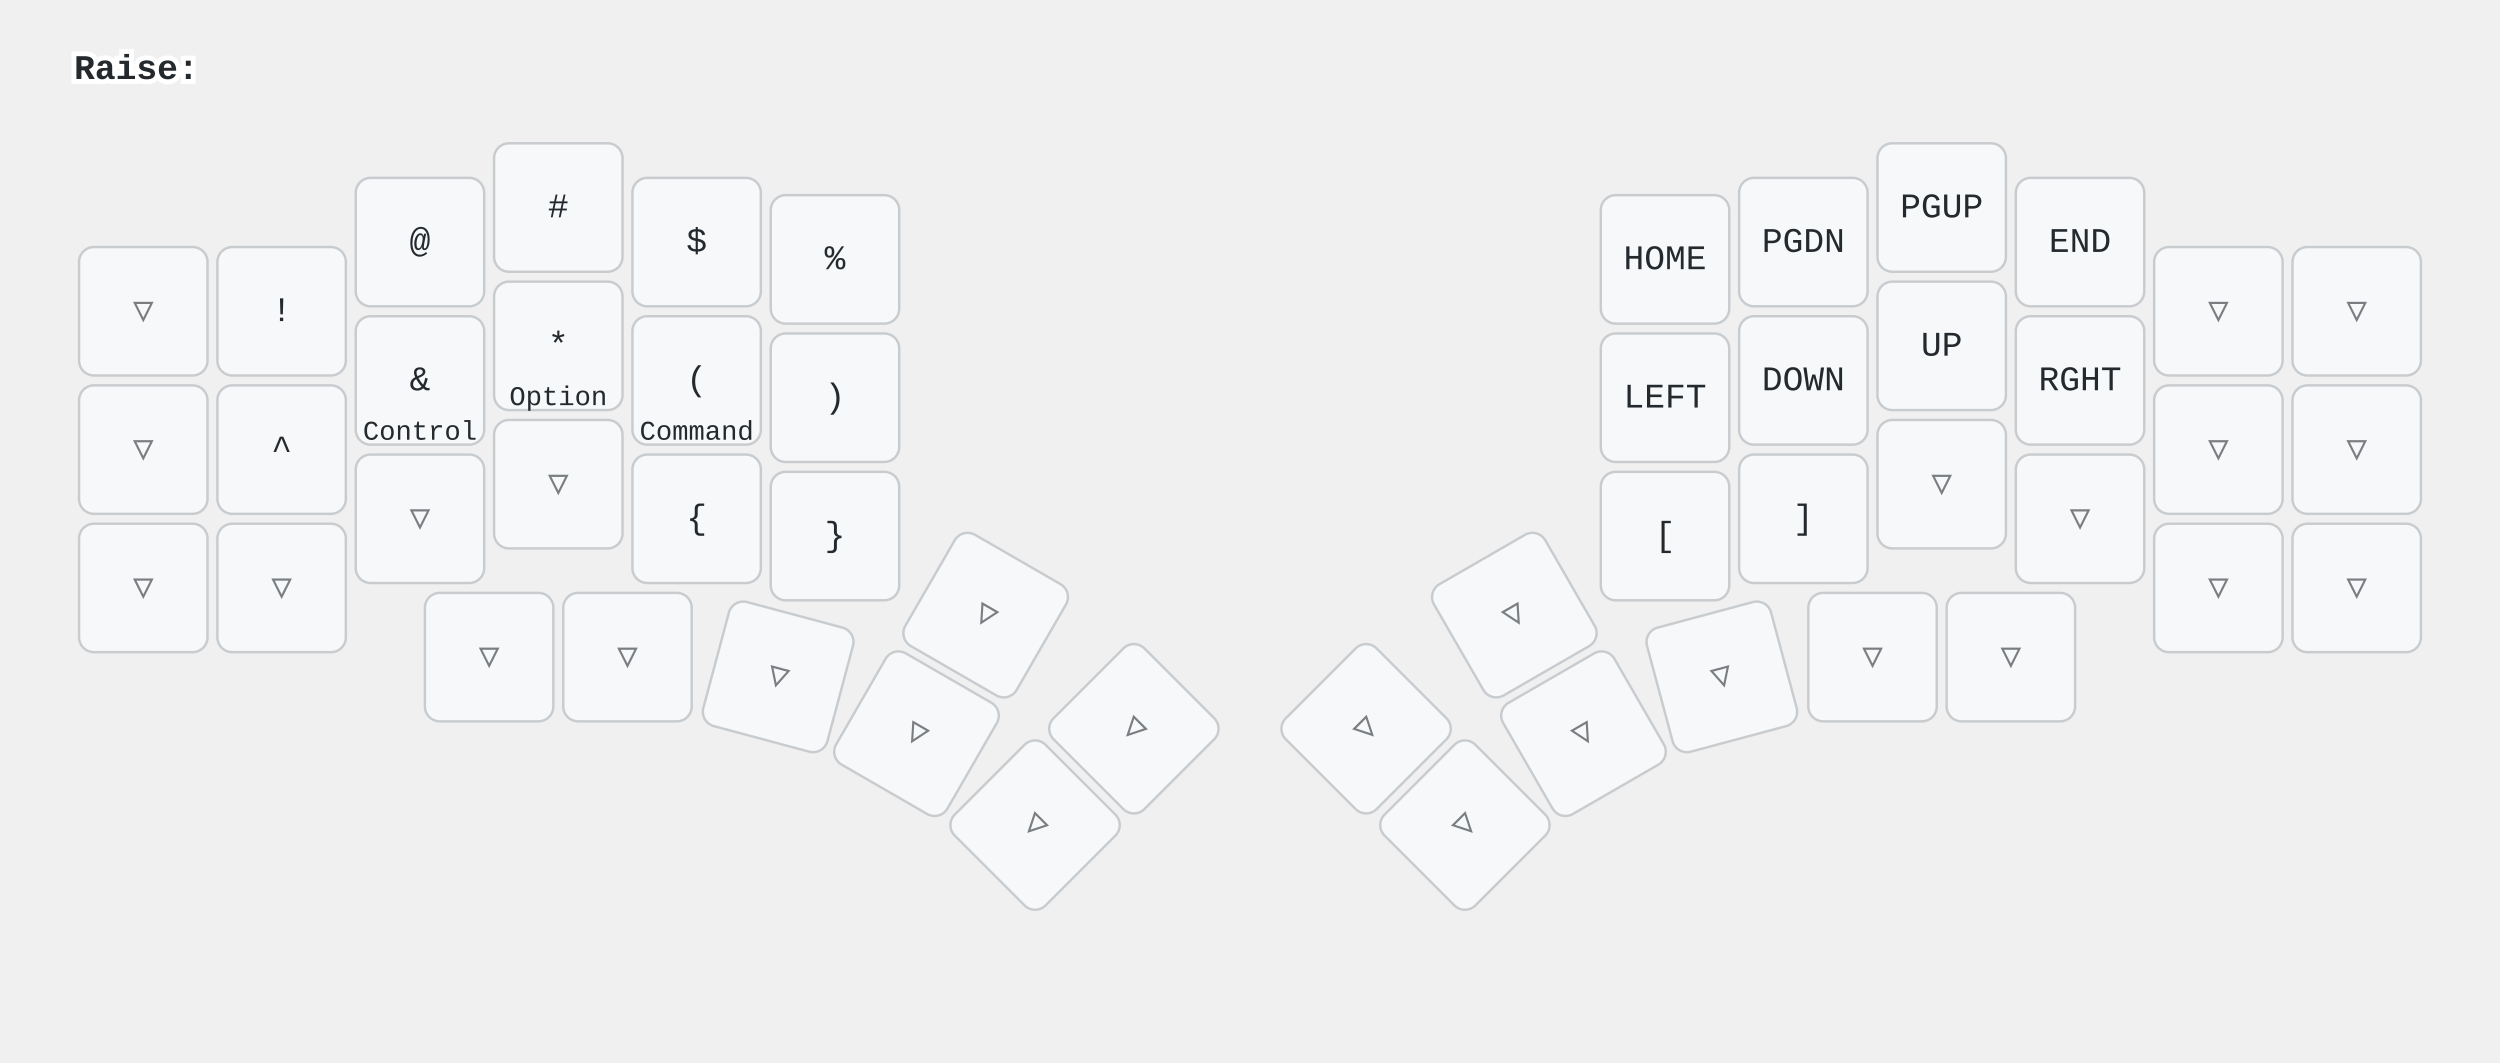
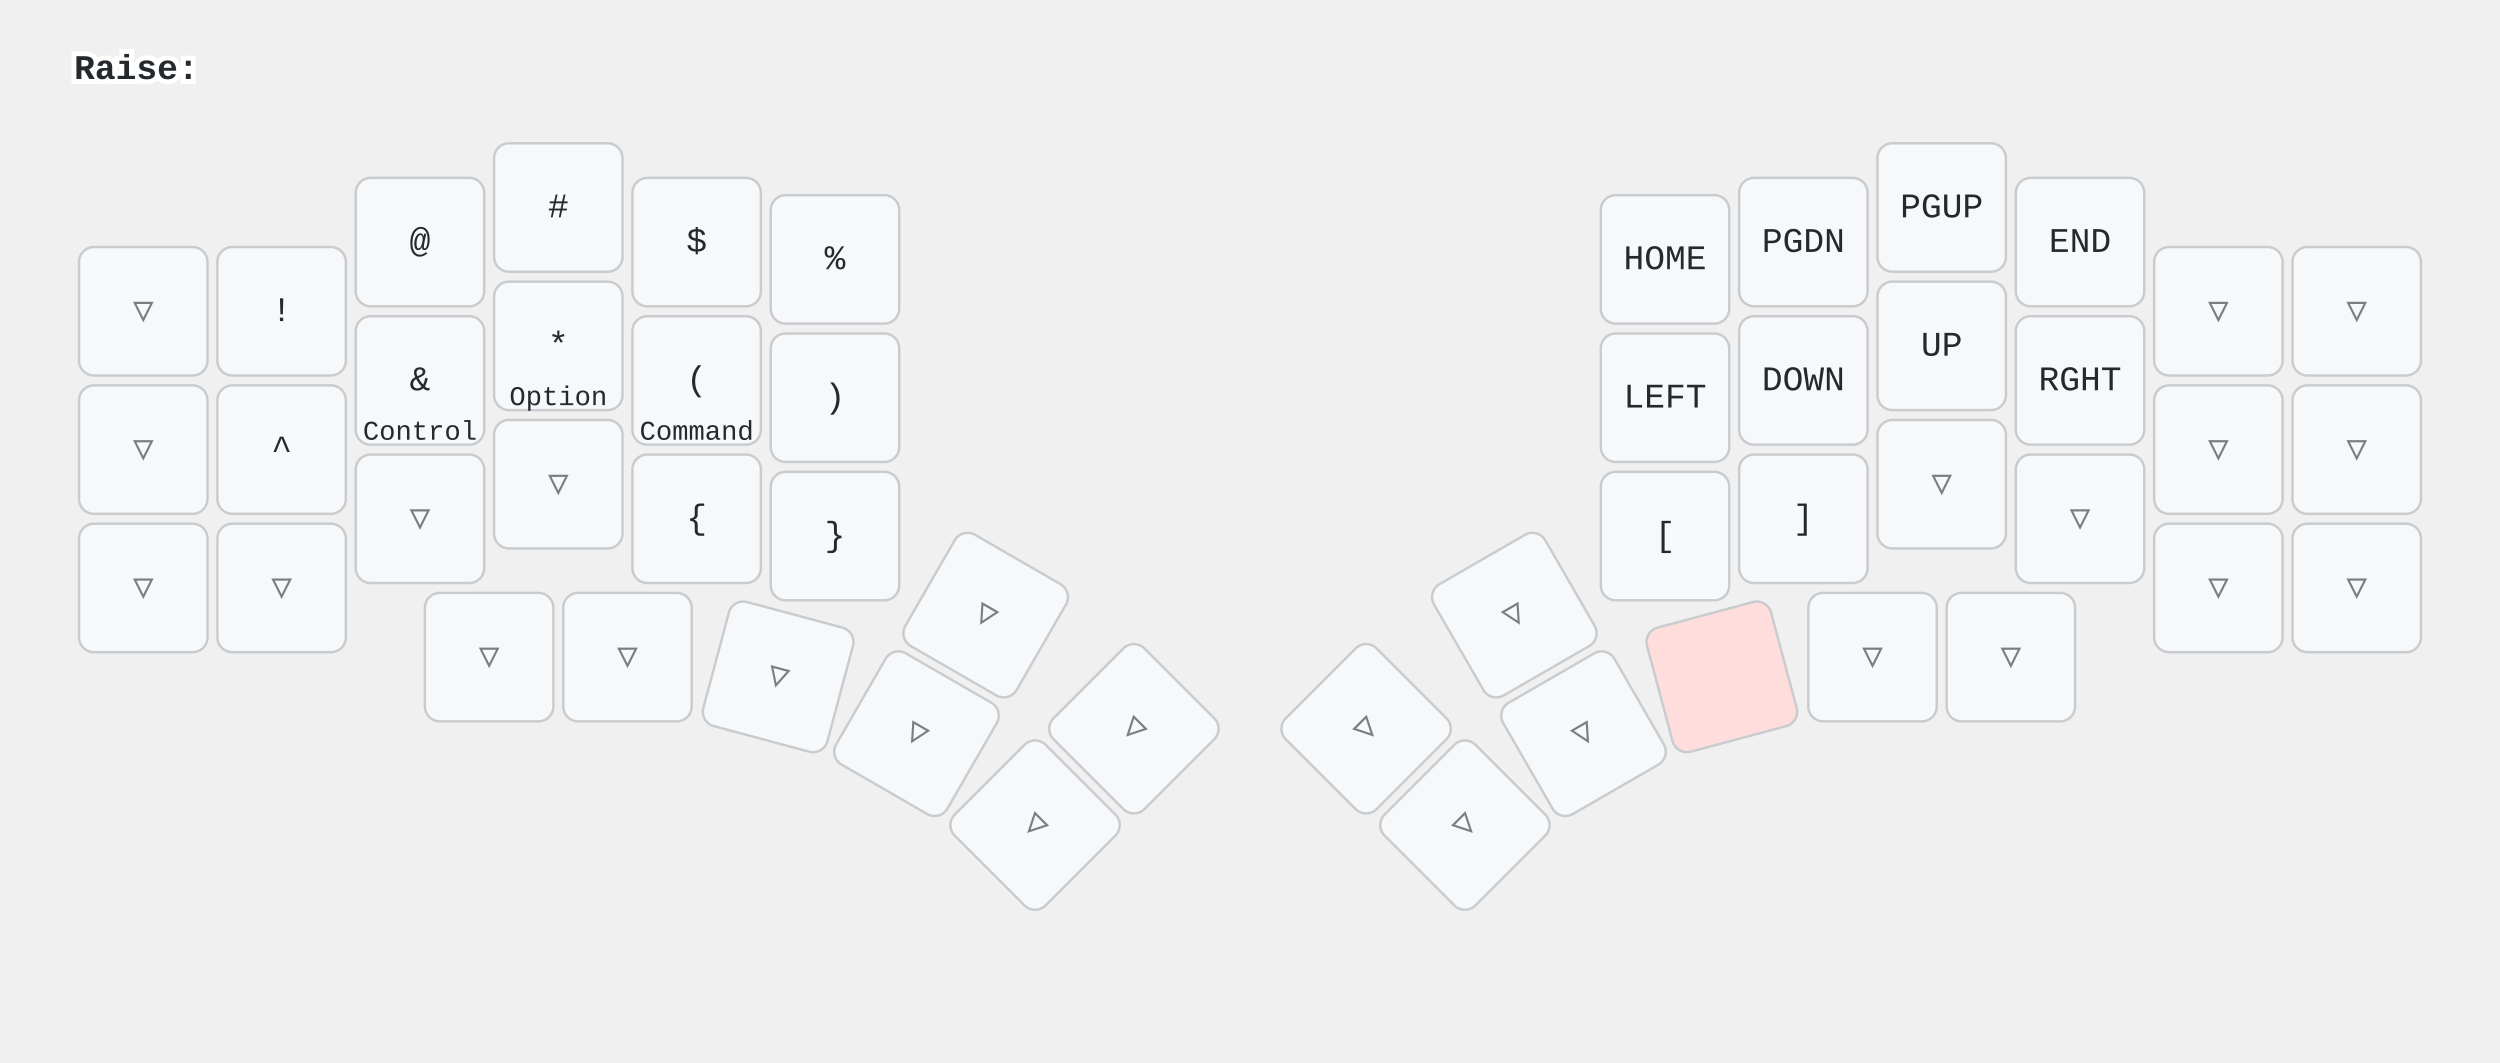
<svg xmlns="http://www.w3.org/2000/svg" width="1012" height="430" viewBox="0 0 1012 430" class="keymap">
  <style>/* inherit to force styles through use tags */
svg path {
    fill: inherit;
}

/* font and background color specifications */
svg.keymap {
    font-family: SFMono-Regular,Consolas,Liberation Mono,Menlo,monospace;
    font-size: 14px;
    font-kerning: normal;
    text-rendering: optimizeLegibility;
    fill: #24292e;
}

/* default key styling */
rect.key {
    fill: #f6f8fa;
}

rect.key, rect.combo {
    stroke: #c9cccf;
    stroke-width: 1;
}

/* default key side styling, only used is draw_key_sides is set */
rect.side {
    filter: brightness(90%);
}

/* color accent for combo boxes */
rect.combo, rect.combo-separate {
    fill: #cdf;
}

/* color accent for held keys */
rect.held, rect.combo.held {
    fill: #fdd;
}

/* color accent for ghost (optional) keys */
rect.ghost, rect.combo.ghost {
    stroke-dasharray: 4, 4;
    stroke-width: 2;
}

text {
    text-anchor: middle;
    dominant-baseline: middle;
}

/* styling for layer labels */
text.label {
    font-weight: bold;
    text-anchor: start;
    stroke: white;
    stroke-width: 4;
    paint-order: stroke;
}

/* styling for optional footer */
text.footer {
    text-anchor: end;
    dominant-baseline: auto;
    stroke: white;
    stroke-width: 4;
    paint-order: stroke;
}

/* styling for combo tap, and key non-tap label text */
text.combo, text.hold, text.shifted, text.left, text.right {
    font-size: 11px;
}

text.hold {
    text-anchor: middle;
    dominant-baseline: auto;
}

text.shifted {
    text-anchor: middle;
    dominant-baseline: hanging;
}

text.left {
    text-anchor: start;
}

text.right {
    text-anchor: end;
}

text.layer-activator {
    text-decoration: underline;
}

/* styling for hold/shifted label text in combo box */
text.combo.hold, text.combo.shifted, text.combo.left, text.combo.right {
    font-size: 8px;
}

/* lighter symbol for transparent keys */
text.trans {
    fill: #7b7e81;
}

/* styling for combo dendrons */
path.combo {
    stroke-width: 1;
    stroke: gray;
    fill: none;
}

/* Start Tabler Icons Cleanup */
/* cannot use height/width with glyphs */
.icon-tabler &gt; path {
    fill: inherit;
    stroke: inherit;
    stroke-width: 2;
}
/* hide tabler's default box */
.icon-tabler &gt; path[stroke="none"][fill="none"] {
    visibility: hidden;
}
/* End Tabler Icons Cleanup */
</style>
  <g transform="translate(30, 0)" class="layer-Raise">
    <text x="0" y="28" class="label" id="Raise">Raise:</text>
    <g transform="translate(0, 56)">
      <g transform="translate(28, 70)" class="key trans keypos-0">
        <rect rx="6" ry="6" x="-26" y="-26" width="52" height="52" class="key trans" />
        <text x="0" y="0" class="key trans tap">▽</text>
      </g>
      <g transform="translate(84, 70)" class="key keypos-1">
        <rect rx="6" ry="6" x="-26" y="-26" width="52" height="52" class="key" />
        <text x="0" y="0" class="key tap">!</text>
      </g>
      <g transform="translate(140, 42)" class="key keypos-2">
        <rect rx="6" ry="6" x="-26" y="-26" width="52" height="52" class="key" />
        <text x="0" y="0" class="key tap">@</text>
      </g>
      <g transform="translate(196, 28)" class="key keypos-3">
        <rect rx="6" ry="6" x="-26" y="-26" width="52" height="52" class="key" />
        <text x="0" y="0" class="key tap">#</text>
      </g>
      <g transform="translate(252, 42)" class="key keypos-4">
        <rect rx="6" ry="6" x="-26" y="-26" width="52" height="52" class="key" />
        <text x="0" y="0" class="key tap">$</text>
      </g>
      <g transform="translate(308, 49)" class="key keypos-5">
        <rect rx="6" ry="6" x="-26" y="-26" width="52" height="52" class="key" />
        <text x="0" y="0" class="key tap">%</text>
      </g>
      <g transform="translate(644, 49)" class="key keypos-6">
        <rect rx="6" ry="6" x="-26" y="-26" width="52" height="52" class="key" />
        <text x="0" y="0" class="key tap">HOME</text>
      </g>
      <g transform="translate(700, 42)" class="key keypos-7">
        <rect rx="6" ry="6" x="-26" y="-26" width="52" height="52" class="key" />
        <text x="0" y="0" class="key tap">PGDN</text>
      </g>
      <g transform="translate(756, 28)" class="key keypos-8">
        <rect rx="6" ry="6" x="-26" y="-26" width="52" height="52" class="key" />
        <text x="0" y="0" class="key tap">PGUP</text>
      </g>
      <g transform="translate(812, 42)" class="key keypos-9">
        <rect rx="6" ry="6" x="-26" y="-26" width="52" height="52" class="key" />
        <text x="0" y="0" class="key tap">END</text>
      </g>
      <g transform="translate(868, 70)" class="key trans keypos-10">
        <rect rx="6" ry="6" x="-26" y="-26" width="52" height="52" class="key trans" />
        <text x="0" y="0" class="key trans tap">▽</text>
      </g>
      <g transform="translate(924, 70)" class="key trans keypos-11">
        <rect rx="6" ry="6" x="-26" y="-26" width="52" height="52" class="key trans" />
        <text x="0" y="0" class="key trans tap">▽</text>
      </g>
      <g transform="translate(28, 126)" class="key trans keypos-12">
        <rect rx="6" ry="6" x="-26" y="-26" width="52" height="52" class="key trans" />
        <text x="0" y="0" class="key trans tap">▽</text>
      </g>
      <g transform="translate(84, 126)" class="key keypos-13">
        <rect rx="6" ry="6" x="-26" y="-26" width="52" height="52" class="key" />
        <text x="0" y="0" class="key tap">^</text>
      </g>
      <g transform="translate(140, 98)" class="key keypos-14">
        <rect rx="6" ry="6" x="-26" y="-26" width="52" height="52" class="key" />
        <text x="0" y="0" class="key tap">&amp;</text>
        <text x="0" y="24" class="key hold">Control</text>
      </g>
      <g transform="translate(196, 84)" class="key keypos-15">
        <rect rx="6" ry="6" x="-26" y="-26" width="52" height="52" class="key" />
        <text x="0" y="0" class="key tap">*</text>
        <text x="0" y="24" class="key hold">Option</text>
      </g>
      <g transform="translate(252, 98)" class="key keypos-16">
        <rect rx="6" ry="6" x="-26" y="-26" width="52" height="52" class="key" />
        <text x="0" y="0" class="key tap">(</text>
        <text x="0" y="24" class="key hold">Command</text>
      </g>
      <g transform="translate(308, 105)" class="key keypos-17">
        <rect rx="6" ry="6" x="-26" y="-26" width="52" height="52" class="key" />
        <text x="0" y="0" class="key tap">)</text>
      </g>
      <g transform="translate(644, 105)" class="key keypos-18">
        <rect rx="6" ry="6" x="-26" y="-26" width="52" height="52" class="key" />
        <text x="0" y="0" class="key tap">LEFT</text>
      </g>
      <g transform="translate(700, 98)" class="key keypos-19">
        <rect rx="6" ry="6" x="-26" y="-26" width="52" height="52" class="key" />
        <text x="0" y="0" class="key tap">DOWN</text>
      </g>
      <g transform="translate(756, 84)" class="key keypos-20">
        <rect rx="6" ry="6" x="-26" y="-26" width="52" height="52" class="key" />
        <text x="0" y="0" class="key tap">UP</text>
      </g>
      <g transform="translate(812, 98)" class="key keypos-21">
        <rect rx="6" ry="6" x="-26" y="-26" width="52" height="52" class="key" />
        <text x="0" y="0" class="key tap">RGHT</text>
      </g>
      <g transform="translate(868, 126)" class="key trans keypos-22">
        <rect rx="6" ry="6" x="-26" y="-26" width="52" height="52" class="key trans" />
        <text x="0" y="0" class="key trans tap">▽</text>
      </g>
      <g transform="translate(924, 126)" class="key trans keypos-23">
        <rect rx="6" ry="6" x="-26" y="-26" width="52" height="52" class="key trans" />
        <text x="0" y="0" class="key trans tap">▽</text>
      </g>
      <g transform="translate(28, 182)" class="key trans keypos-24">
        <rect rx="6" ry="6" x="-26" y="-26" width="52" height="52" class="key trans" />
        <text x="0" y="0" class="key trans tap">▽</text>
      </g>
      <g transform="translate(84, 182)" class="key trans keypos-25">
        <rect rx="6" ry="6" x="-26" y="-26" width="52" height="52" class="key trans" />
        <text x="0" y="0" class="key trans tap">▽</text>
      </g>
      <g transform="translate(140, 154)" class="key trans keypos-26">
        <rect rx="6" ry="6" x="-26" y="-26" width="52" height="52" class="key trans" />
        <text x="0" y="0" class="key trans tap">▽</text>
      </g>
      <g transform="translate(196, 140)" class="key trans keypos-27">
        <rect rx="6" ry="6" x="-26" y="-26" width="52" height="52" class="key trans" />
        <text x="0" y="0" class="key trans tap">▽</text>
      </g>
      <g transform="translate(252, 154)" class="key keypos-28">
        <rect rx="6" ry="6" x="-26" y="-26" width="52" height="52" class="key" />
        <text x="0" y="0" class="key tap">{</text>
      </g>
      <g transform="translate(308, 161)" class="key keypos-29">
        <rect rx="6" ry="6" x="-26" y="-26" width="52" height="52" class="key" />
        <text x="0" y="0" class="key tap">}</text>
      </g>
      <g transform="translate(369, 193) rotate(30.0)" class="key trans keypos-30">
        <rect rx="6" ry="6" x="-26" y="-26" width="52" height="52" class="key trans" />
        <text x="0" y="0" class="key trans tap">▽</text>
      </g>
      <g transform="translate(429, 239) rotate(45.0)" class="key trans keypos-31">
        <rect rx="6" ry="6" x="-26" y="-26" width="52" height="52" class="key trans" />
        <text x="0" y="0" class="key trans tap">▽</text>
      </g>
      <g transform="translate(523, 239) rotate(-45.0)" class="key trans keypos-32">
        <rect rx="6" ry="6" x="-26" y="-26" width="52" height="52" class="key trans" />
        <text x="0" y="0" class="key trans tap">▽</text>
      </g>
      <g transform="translate(583, 193) rotate(-30.0)" class="key trans keypos-33">
        <rect rx="6" ry="6" x="-26" y="-26" width="52" height="52" class="key trans" />
        <text x="0" y="0" class="key trans tap">▽</text>
      </g>
      <g transform="translate(644, 161)" class="key keypos-34">
        <rect rx="6" ry="6" x="-26" y="-26" width="52" height="52" class="key" />
        <text x="0" y="0" class="key tap">[</text>
      </g>
      <g transform="translate(700, 154)" class="key keypos-35">
        <rect rx="6" ry="6" x="-26" y="-26" width="52" height="52" class="key" />
        <text x="0" y="0" class="key tap">]</text>
      </g>
      <g transform="translate(756, 140)" class="key trans keypos-36">
        <rect rx="6" ry="6" x="-26" y="-26" width="52" height="52" class="key trans" />
        <text x="0" y="0" class="key trans tap">▽</text>
      </g>
      <g transform="translate(812, 154)" class="key trans keypos-37">
        <rect rx="6" ry="6" x="-26" y="-26" width="52" height="52" class="key trans" />
        <text x="0" y="0" class="key trans tap">▽</text>
      </g>
      <g transform="translate(868, 182)" class="key trans keypos-38">
        <rect rx="6" ry="6" x="-26" y="-26" width="52" height="52" class="key trans" />
        <text x="0" y="0" class="key trans tap">▽</text>
      </g>
      <g transform="translate(924, 182)" class="key trans keypos-39">
        <rect rx="6" ry="6" x="-26" y="-26" width="52" height="52" class="key trans" />
        <text x="0" y="0" class="key trans tap">▽</text>
      </g>
      <g transform="translate(168, 210)" class="key trans keypos-40">
        <rect rx="6" ry="6" x="-26" y="-26" width="52" height="52" class="key trans" />
        <text x="0" y="0" class="key trans tap">▽</text>
      </g>
      <g transform="translate(224, 210)" class="key trans keypos-41">
        <rect rx="6" ry="6" x="-26" y="-26" width="52" height="52" class="key trans" />
        <text x="0" y="0" class="key trans tap">▽</text>
      </g>
      <g transform="translate(285, 218) rotate(15.0)" class="key trans keypos-42">
        <rect rx="6" ry="6" x="-26" y="-26" width="52" height="52" class="key trans" />
        <text x="0" y="0" class="key trans tap">▽</text>
      </g>
      <g transform="translate(341, 241) rotate(30.0)" class="key trans keypos-43">
        <rect rx="6" ry="6" x="-26" y="-26" width="52" height="52" class="key trans" />
        <text x="0" y="0" class="key trans tap">▽</text>
      </g>
      <g transform="translate(389, 278) rotate(45.0)" class="key trans keypos-44">
        <rect rx="6" ry="6" x="-26" y="-26" width="52" height="52" class="key trans" />
        <text x="0" y="0" class="key trans tap">▽</text>
      </g>
      <g transform="translate(563, 278) rotate(-45.0)" class="key trans keypos-45">
        <rect rx="6" ry="6" x="-26" y="-26" width="52" height="52" class="key trans" />
        <text x="0" y="0" class="key trans tap">▽</text>
      </g>
      <g transform="translate(611, 241) rotate(-30.0)" class="key trans keypos-46">
        <rect rx="6" ry="6" x="-26" y="-26" width="52" height="52" class="key trans" />
        <text x="0" y="0" class="key trans tap">▽</text>
      </g>
-       <g transform="translate(667, 218) rotate(-15.0)" class="key trans keypos-47">
-         <rect rx="6" ry="6" x="-26" y="-26" width="52" height="52" class="key trans" />
-         <text x="0" y="0" class="key trans tap">▽</text>
+       <g transform="translate(667, 218) rotate(-15.0)" class="key held keypos-47">
+         <rect rx="6" ry="6" x="-26" y="-26" width="52" height="52" class="key held" />
      </g>
      <g transform="translate(728, 210)" class="key trans keypos-48">
        <rect rx="6" ry="6" x="-26" y="-26" width="52" height="52" class="key trans" />
        <text x="0" y="0" class="key trans tap">▽</text>
      </g>
      <g transform="translate(784, 210)" class="key trans keypos-49">
        <rect rx="6" ry="6" x="-26" y="-26" width="52" height="52" class="key trans" />
        <text x="0" y="0" class="key trans tap">▽</text>
      </g>
    </g>
  </g>
</svg>
